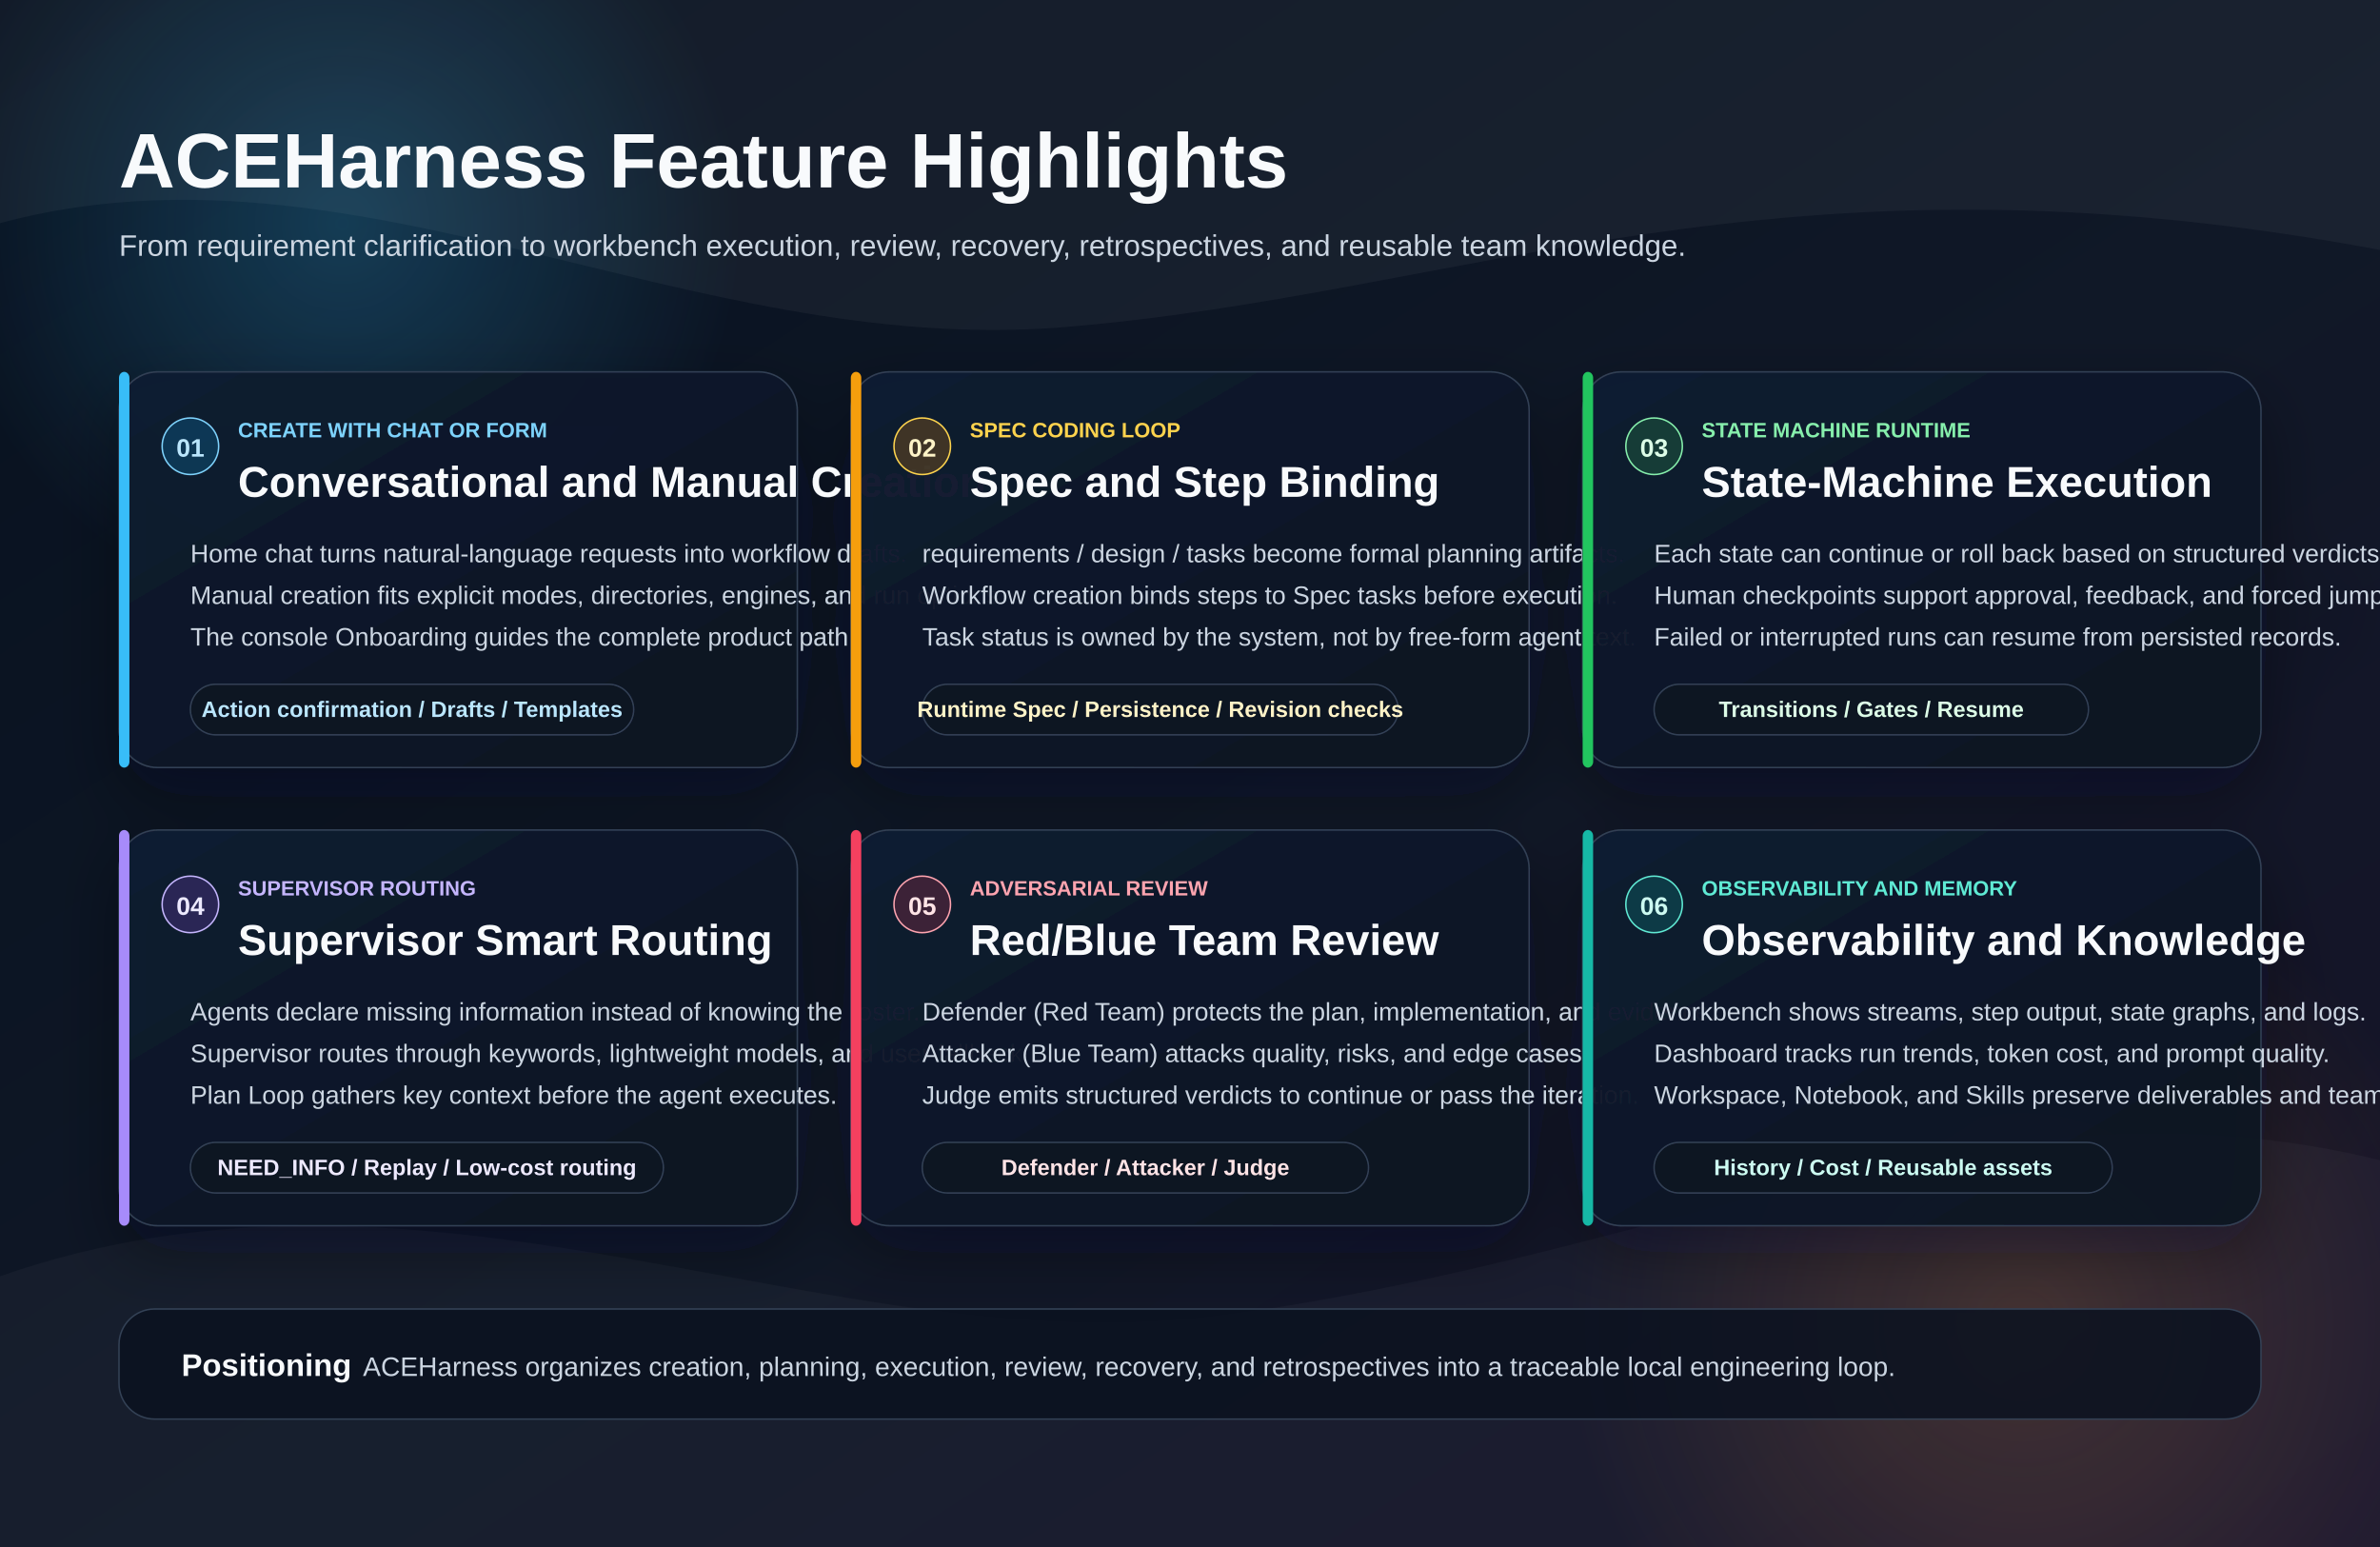
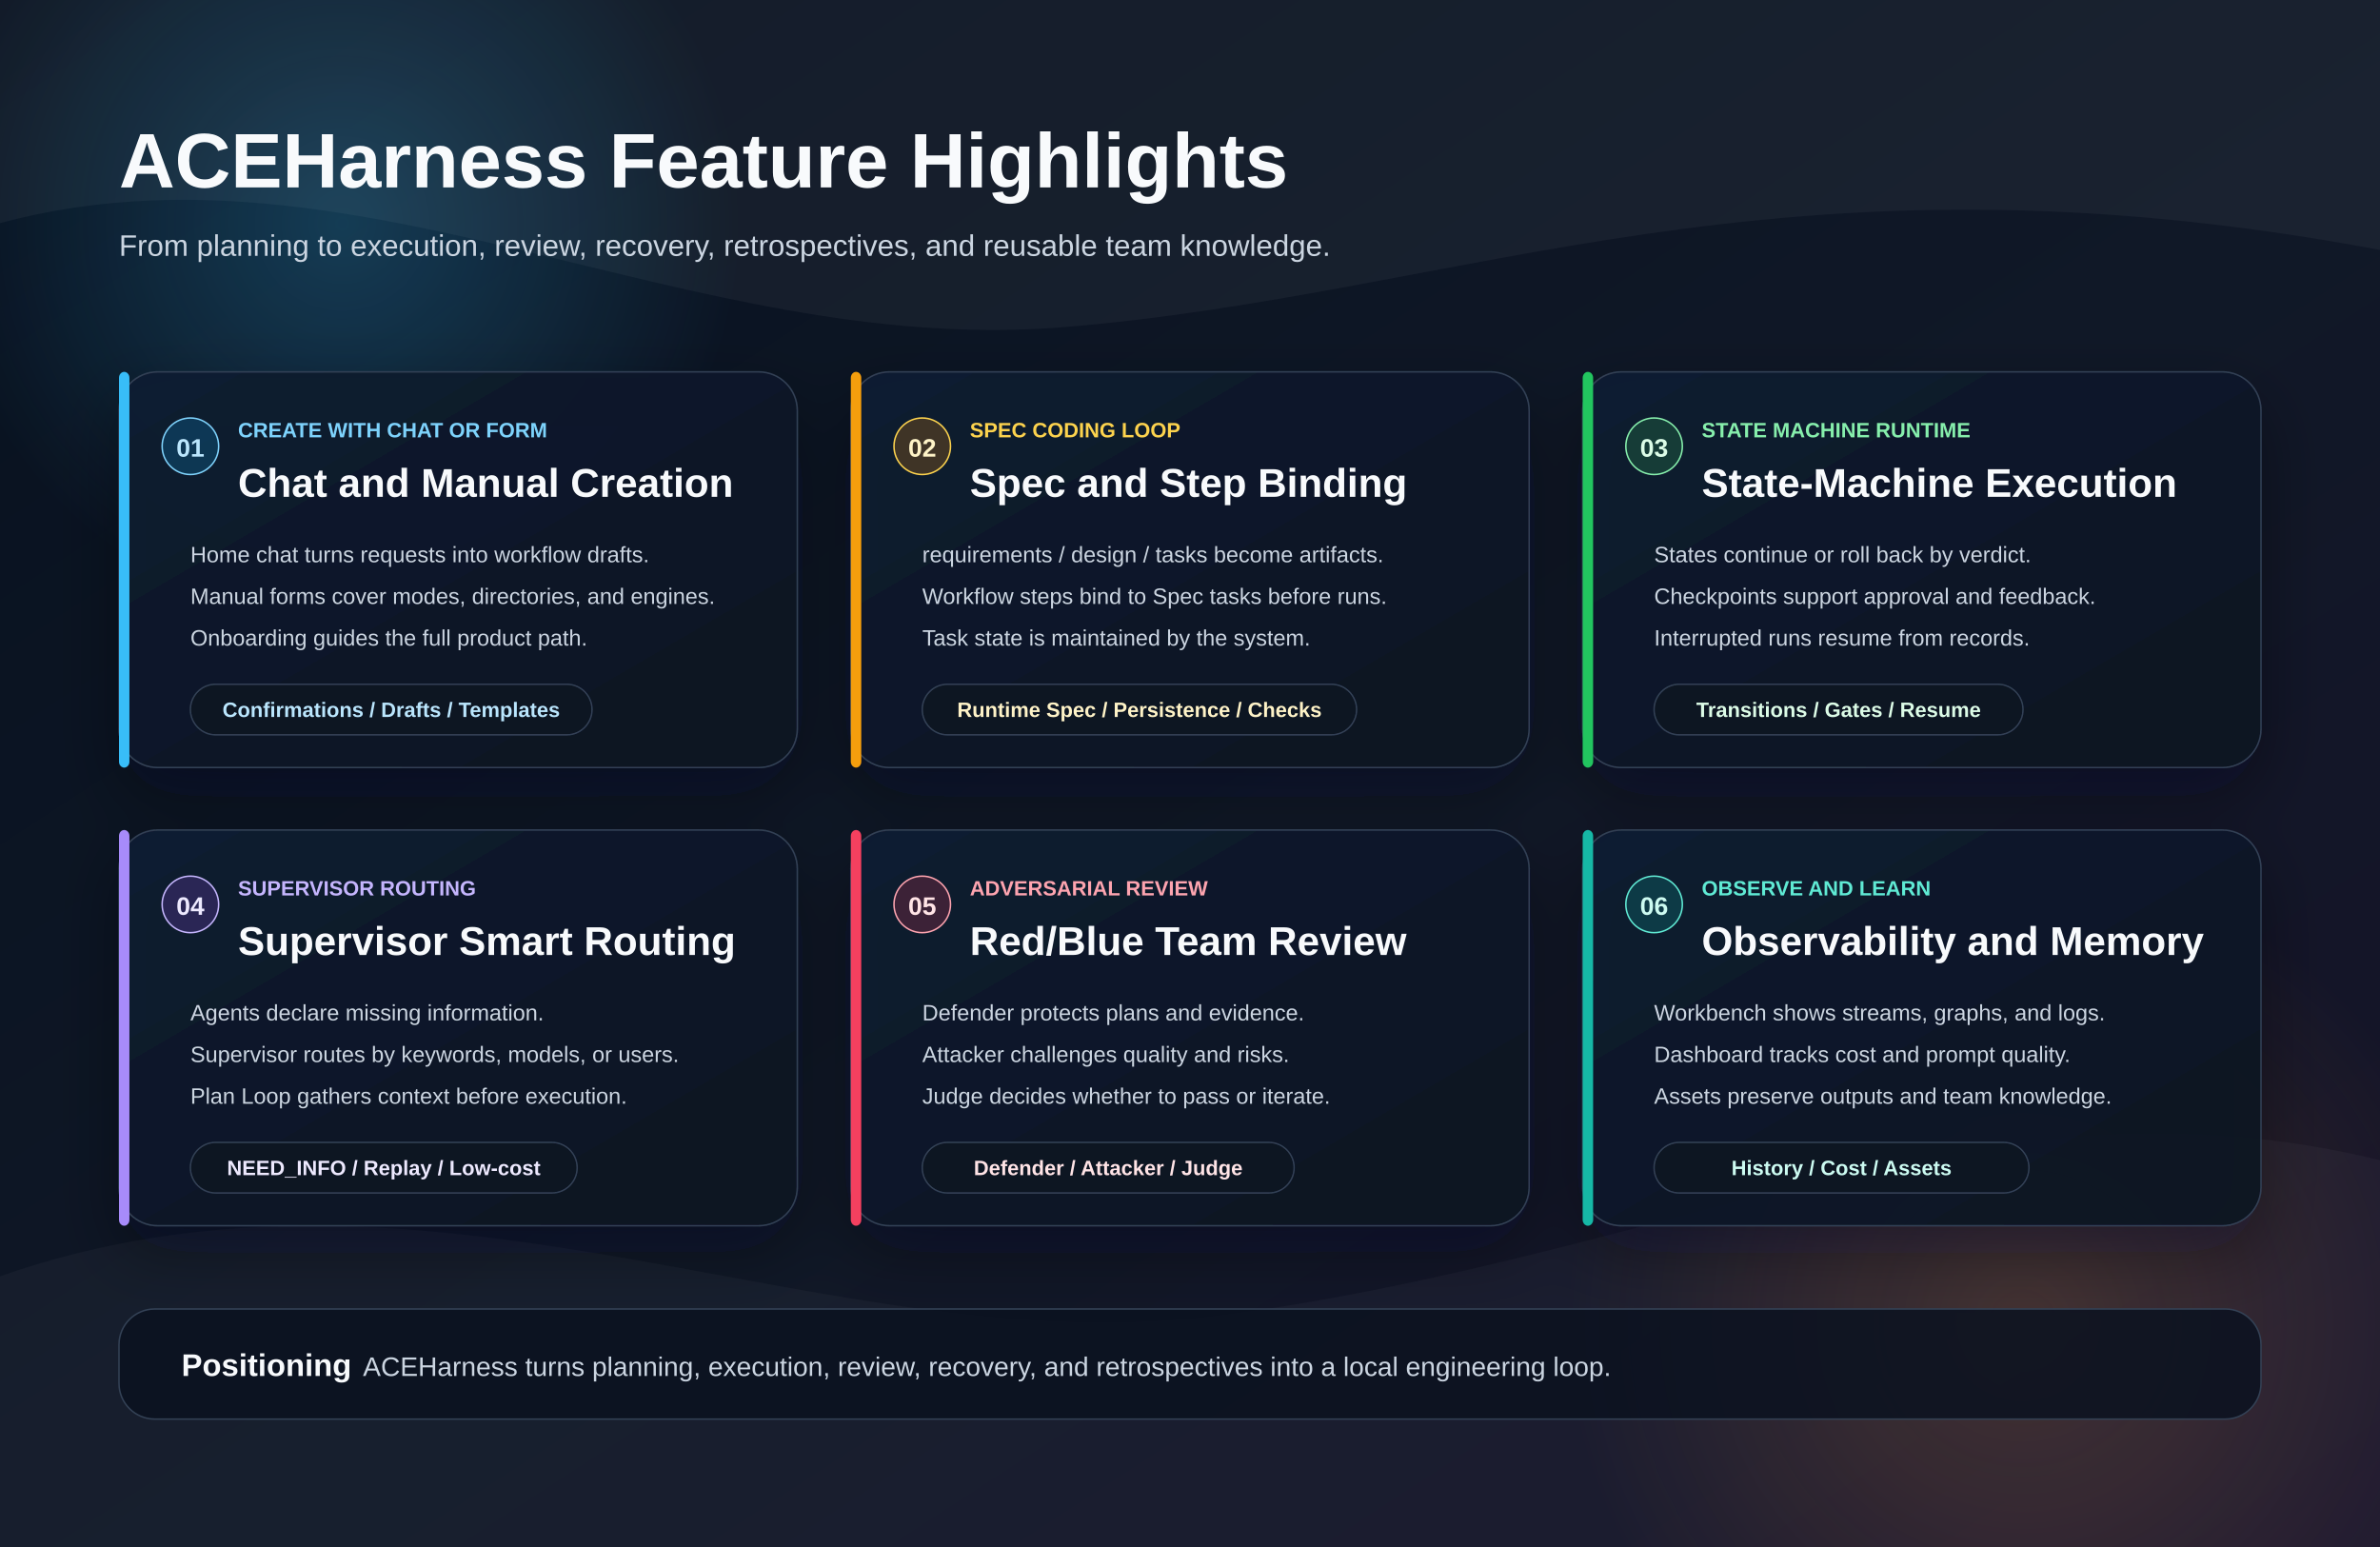
<svg xmlns="http://www.w3.org/2000/svg" viewBox="0 0 1600 1040" role="img" aria-labelledby="title desc">
  <defs>
    <linearGradient id="bg" x1="0" y1="0" x2="1" y2="1">
      <stop offset="0%" stop-color="#07111F" />
      <stop offset="55%" stop-color="#101827" />
      <stop offset="100%" stop-color="#171329" />
    </linearGradient>
    <linearGradient id="panel" x1="0" y1="0" x2="1" y2="1">
      <stop offset="0%" stop-color="#111C31" stop-opacity="0.98" />
      <stop offset="100%" stop-color="#0B1220" stop-opacity="0.98" />
    </linearGradient>
    <radialGradient id="glowBlue" cx="50%" cy="50%" r="50%">
      <stop offset="0%" stop-color="#38BDF8" stop-opacity="0.24" />
      <stop offset="100%" stop-color="#38BDF8" stop-opacity="0" />
    </radialGradient>
    <radialGradient id="glowOrange" cx="50%" cy="50%" r="50%">
      <stop offset="0%" stop-color="#FB923C" stop-opacity="0.18" />
      <stop offset="100%" stop-color="#FB923C" stop-opacity="0" />
    </radialGradient>
    <filter id="shadow" x="-12%" y="-16%" width="124%" height="140%">
      <feDropShadow dx="0" dy="18" stdDeviation="22" flood-color="#020617" flood-opacity="0.38" />
    </filter>
    <style>
      .font { font-family: Arial, sans-serif; }
-       .muted { fill: #CBD5E1; font-size: 17px; }
+       .muted { fill: #CBD5E1; font-size: 15px; }
      .label { font-size: 14px; font-weight: 700; }
-       .title { fill: #F8FAFC; font-size: 29px; font-weight: 700; }
+       .title { fill: #F8FAFC; font-size: 27px; font-weight: 700; }
      .chip { fill: #0B1220; stroke: #334155; stroke-width: 1; }
    </style>
  </defs>
  <rect width="1600" height="1040" fill="url(#bg)" />
  <circle cx="230" cy="150" r="270" fill="url(#glowBlue)" />
  <circle cx="1360" cy="890" r="310" fill="url(#glowOrange)" />
  <path d="M0 150C238 86 462 240 714 220C986 198 1194 92 1600 168V0H0Z" fill="#FFFFFF" fill-opacity="0.045" />
  <path d="M0 858C292 756 560 920 824 884C1134 842 1340 716 1600 780V1040H0Z" fill="#FFFFFF" fill-opacity="0.035" />
  <g class="font">
    <text x="80" y="126" fill="#F8FAFC" font-size="52" font-weight="800">ACEHarness Feature Highlights</text>
-     <text x="80" y="172" fill="#CBD5E1" font-size="20">From requirement clarification to workbench execution, review, recovery, retrospectives, and reusable team knowledge.</text>
+     <text x="80" y="172" fill="#CBD5E1" font-size="20">From planning to execution, review, recovery, retrospectives, and reusable team knowledge.</text>
  </g>
  <g class="font" filter="url(#shadow)">
    <rect x="80" y="250" width="456" height="266" rx="26" fill="url(#panel)" stroke="#334155" />
    <rect x="80" y="250" width="7" height="266" rx="4" fill="#38BDF8" />
    <circle cx="128" cy="300" r="19" fill="#0EA5E9" fill-opacity="0.20" stroke="#7DD3FC" />
    <text x="128" y="307" text-anchor="middle" fill="#BAE6FD" font-size="17" font-weight="700">01</text>
    <text x="160" y="294" fill="#7DD3FC" class="label">CREATE WITH CHAT OR FORM</text>
-     <text x="160" y="334" class="title">Conversational and Manual Creation</text>
+     <text x="160" y="334" class="title">Chat and Manual Creation</text>
    <text x="128" y="378" class="muted">
-       <tspan x="128" dy="0">Home chat turns natural-language requests into workflow drafts.</tspan>
-       <tspan x="128" dy="28">Manual creation fits explicit modes, directories, engines, and run options.</tspan>
-       <tspan x="128" dy="28">The console Onboarding guides the complete product path.</tspan>
+       <tspan x="128" dy="0">Home chat turns requests into workflow drafts.</tspan>
+       <tspan x="128" dy="28">Manual forms cover modes, directories, and engines.</tspan>
+       <tspan x="128" dy="28">Onboarding guides the full product path.</tspan>
    </text>
-     <rect x="128" y="460" width="298" height="34" rx="17" class="chip" />
-     <text x="277" y="482" text-anchor="middle" fill="#BAE6FD" font-size="15" font-weight="700">Action confirmation / Drafts / Templates</text>
+     <rect x="128" y="460" width="270" height="34" rx="17" class="chip" />
+     <text x="263" y="482" text-anchor="middle" fill="#BAE6FD" font-size="14" font-weight="700">Confirmations / Drafts / Templates</text>
    <rect x="572" y="250" width="456" height="266" rx="26" fill="url(#panel)" stroke="#334155" />
    <rect x="572" y="250" width="7" height="266" rx="4" fill="#F59E0B" />
    <circle cx="620" cy="300" r="19" fill="#F59E0B" fill-opacity="0.20" stroke="#FCD34D" />
    <text x="620" y="307" text-anchor="middle" fill="#FEF3C7" font-size="17" font-weight="700">02</text>
    <text x="652" y="294" fill="#FCD34D" class="label">SPEC CODING LOOP</text>
    <text x="652" y="334" class="title">Spec and Step Binding</text>
    <text x="620" y="378" class="muted">
-       <tspan x="620" dy="0">requirements / design / tasks become formal planning artifacts.</tspan>
-       <tspan x="620" dy="28">Workflow creation binds steps to Spec tasks before execution.</tspan>
-       <tspan x="620" dy="28">Task status is owned by the system, not by free-form agent text.</tspan>
+       <tspan x="620" dy="0">requirements / design / tasks become artifacts.</tspan>
+       <tspan x="620" dy="28">Workflow steps bind to Spec tasks before runs.</tspan>
+       <tspan x="620" dy="28">Task state is maintained by the system.</tspan>
    </text>
-     <rect x="620" y="460" width="320" height="34" rx="17" class="chip" />
-     <text x="780" y="482" text-anchor="middle" fill="#FEF3C7" font-size="15" font-weight="700">Runtime Spec / Persistence / Revision checks</text>
+     <rect x="620" y="460" width="292" height="34" rx="17" class="chip" />
+     <text x="766" y="482" text-anchor="middle" fill="#FEF3C7" font-size="14" font-weight="700">Runtime Spec / Persistence / Checks</text>
    <rect x="1064" y="250" width="456" height="266" rx="26" fill="url(#panel)" stroke="#334155" />
    <rect x="1064" y="250" width="7" height="266" rx="4" fill="#22C55E" />
    <circle cx="1112" cy="300" r="19" fill="#22C55E" fill-opacity="0.20" stroke="#86EFAC" />
    <text x="1112" y="307" text-anchor="middle" fill="#DCFCE7" font-size="17" font-weight="700">03</text>
    <text x="1144" y="294" fill="#86EFAC" class="label">STATE MACHINE RUNTIME</text>
    <text x="1144" y="334" class="title">State-Machine Execution</text>
    <text x="1112" y="378" class="muted">
-       <tspan x="1112" dy="0">Each state can continue or roll back based on structured verdicts.</tspan>
-       <tspan x="1112" dy="28">Human checkpoints support approval, feedback, and forced jumps.</tspan>
-       <tspan x="1112" dy="28">Failed or interrupted runs can resume from persisted records.</tspan>
+       <tspan x="1112" dy="0">States continue or roll back by verdict.</tspan>
+       <tspan x="1112" dy="28">Checkpoints support approval and feedback.</tspan>
+       <tspan x="1112" dy="28">Interrupted runs resume from records.</tspan>
    </text>
-     <rect x="1112" y="460" width="292" height="34" rx="17" class="chip" />
-     <text x="1258" y="482" text-anchor="middle" fill="#DCFCE7" font-size="15" font-weight="700">Transitions / Gates / Resume</text>
+     <rect x="1112" y="460" width="248" height="34" rx="17" class="chip" />
+     <text x="1236" y="482" text-anchor="middle" fill="#DCFCE7" font-size="14" font-weight="700">Transitions / Gates / Resume</text>
    <rect x="80" y="558" width="456" height="266" rx="26" fill="url(#panel)" stroke="#334155" />
    <rect x="80" y="558" width="7" height="266" rx="4" fill="#A78BFA" />
    <circle cx="128" cy="608" r="19" fill="#8B5CF6" fill-opacity="0.20" stroke="#C4B5FD" />
    <text x="128" y="615" text-anchor="middle" fill="#EDE9FE" font-size="17" font-weight="700">04</text>
    <text x="160" y="602" fill="#C4B5FD" class="label">SUPERVISOR ROUTING</text>
    <text x="160" y="642" class="title">Supervisor Smart Routing</text>
    <text x="128" y="686" class="muted">
-       <tspan x="128" dy="0">Agents declare missing information instead of knowing the roster.</tspan>
-       <tspan x="128" dy="28">Supervisor routes through keywords, lightweight models, and user fallback.</tspan>
-       <tspan x="128" dy="28">Plan Loop gathers key context before the agent executes.</tspan>
+       <tspan x="128" dy="0">Agents declare missing information.</tspan>
+       <tspan x="128" dy="28">Supervisor routes by keywords, models, or users.</tspan>
+       <tspan x="128" dy="28">Plan Loop gathers context before execution.</tspan>
    </text>
-     <rect x="128" y="768" width="318" height="34" rx="17" class="chip" />
-     <text x="287" y="790" text-anchor="middle" fill="#EDE9FE" font-size="15" font-weight="700">NEED_INFO / Replay / Low-cost routing</text>
+     <rect x="128" y="768" width="260" height="34" rx="17" class="chip" />
+     <text x="258" y="790" text-anchor="middle" fill="#EDE9FE" font-size="14" font-weight="700">NEED_INFO / Replay / Low-cost</text>
    <rect x="572" y="558" width="456" height="266" rx="26" fill="url(#panel)" stroke="#334155" />
    <rect x="572" y="558" width="7" height="266" rx="4" fill="#F43F5E" />
    <circle cx="620" cy="608" r="19" fill="#F43F5E" fill-opacity="0.20" stroke="#FDA4AF" />
    <text x="620" y="615" text-anchor="middle" fill="#FFE4E6" font-size="17" font-weight="700">05</text>
    <text x="652" y="602" fill="#FDA4AF" class="label">ADVERSARIAL REVIEW</text>
    <text x="652" y="642" class="title">Red/Blue Team Review</text>
    <text x="620" y="686" class="muted">
-       <tspan x="620" dy="0">Defender (Red Team) protects the plan, implementation, and evidence.</tspan>
-       <tspan x="620" dy="28">Attacker (Blue Team) attacks quality, risks, and edge cases.</tspan>
-       <tspan x="620" dy="28">Judge emits structured verdicts to continue or pass the iteration.</tspan>
+       <tspan x="620" dy="0">Defender protects plans and evidence.</tspan>
+       <tspan x="620" dy="28">Attacker challenges quality and risks.</tspan>
+       <tspan x="620" dy="28">Judge decides whether to pass or iterate.</tspan>
    </text>
-     <rect x="620" y="768" width="300" height="34" rx="17" class="chip" />
-     <text x="770" y="790" text-anchor="middle" fill="#FFE4E6" font-size="15" font-weight="700">Defender / Attacker / Judge</text>
+     <rect x="620" y="768" width="250" height="34" rx="17" class="chip" />
+     <text x="745" y="790" text-anchor="middle" fill="#FFE4E6" font-size="14" font-weight="700">Defender / Attacker / Judge</text>
    <rect x="1064" y="558" width="456" height="266" rx="26" fill="url(#panel)" stroke="#334155" />
    <rect x="1064" y="558" width="7" height="266" rx="4" fill="#14B8A6" />
    <circle cx="1112" cy="608" r="19" fill="#14B8A6" fill-opacity="0.20" stroke="#5EEAD4" />
    <text x="1112" y="615" text-anchor="middle" fill="#CCFBF1" font-size="17" font-weight="700">06</text>
-     <text x="1144" y="602" fill="#5EEAD4" class="label">OBSERVABILITY AND MEMORY</text>
-     <text x="1144" y="642" class="title">Observability and Knowledge</text>
+     <text x="1144" y="602" fill="#5EEAD4" class="label">OBSERVE AND LEARN</text>
+     <text x="1144" y="642" class="title">Observability and Memory</text>
    <text x="1112" y="686" class="muted">
-       <tspan x="1112" dy="0">Workbench shows streams, step output, state graphs, and logs.</tspan>
-       <tspan x="1112" dy="28">Dashboard tracks run trends, token cost, and prompt quality.</tspan>
-       <tspan x="1112" dy="28">Workspace, Notebook, and Skills preserve deliverables and team knowledge.</tspan>
+       <tspan x="1112" dy="0">Workbench shows streams, graphs, and logs.</tspan>
+       <tspan x="1112" dy="28">Dashboard tracks cost and prompt quality.</tspan>
+       <tspan x="1112" dy="28">Assets preserve outputs and team knowledge.</tspan>
    </text>
-     <rect x="1112" y="768" width="308" height="34" rx="17" class="chip" />
-     <text x="1266" y="790" text-anchor="middle" fill="#CCFBF1" font-size="15" font-weight="700">History / Cost / Reusable assets</text>
+     <rect x="1112" y="768" width="252" height="34" rx="17" class="chip" />
+     <text x="1238" y="790" text-anchor="middle" fill="#CCFBF1" font-size="14" font-weight="700">History / Cost / Assets</text>
  </g>
  <g class="font">
    <rect x="80" y="880" width="1440" height="74" rx="24" fill="#0B1220" fill-opacity="0.86" stroke="#334155" />
    <text x="122" y="925" fill="#F8FAFC" font-size="21" font-weight="700">Positioning</text>
-     <text x="244" y="925" fill="#CBD5E1" font-size="18">ACEHarness organizes creation, planning, execution, review, recovery, and retrospectives into a traceable local engineering loop.</text>
+     <text x="244" y="925" fill="#CBD5E1" font-size="18">ACEHarness turns planning, execution, review, recovery, and retrospectives into a local engineering loop.</text>
  </g>
</svg>
